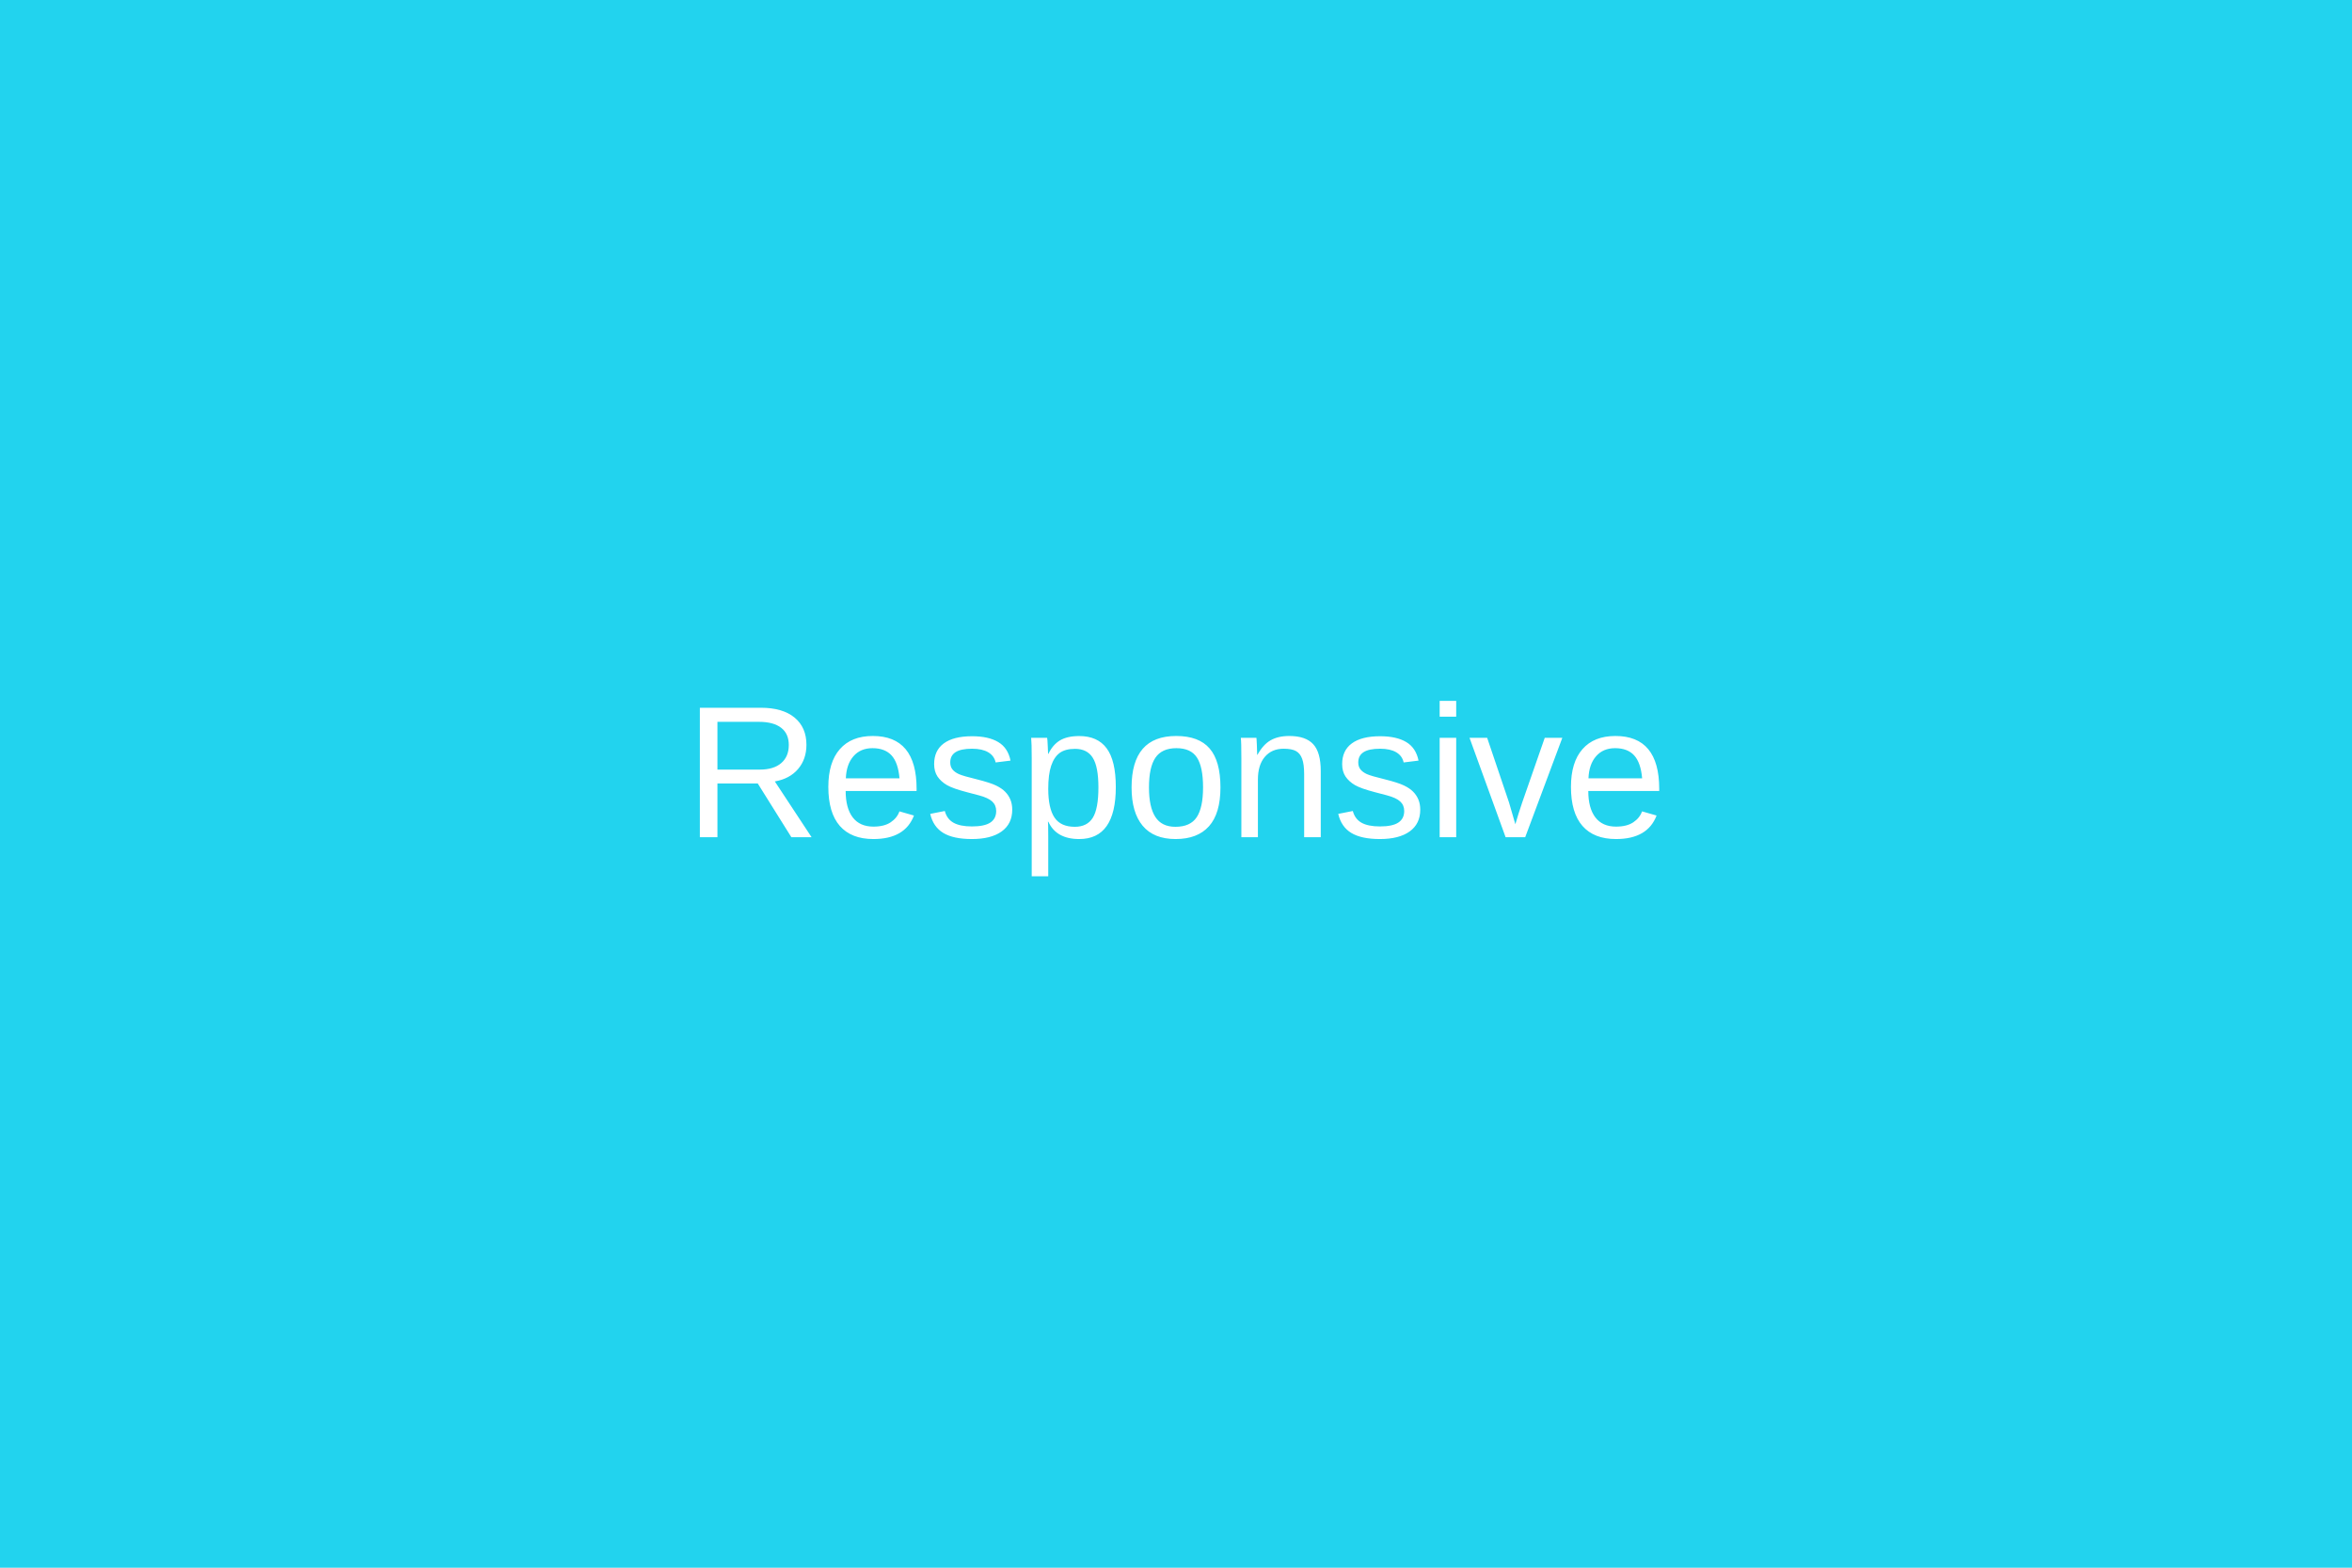
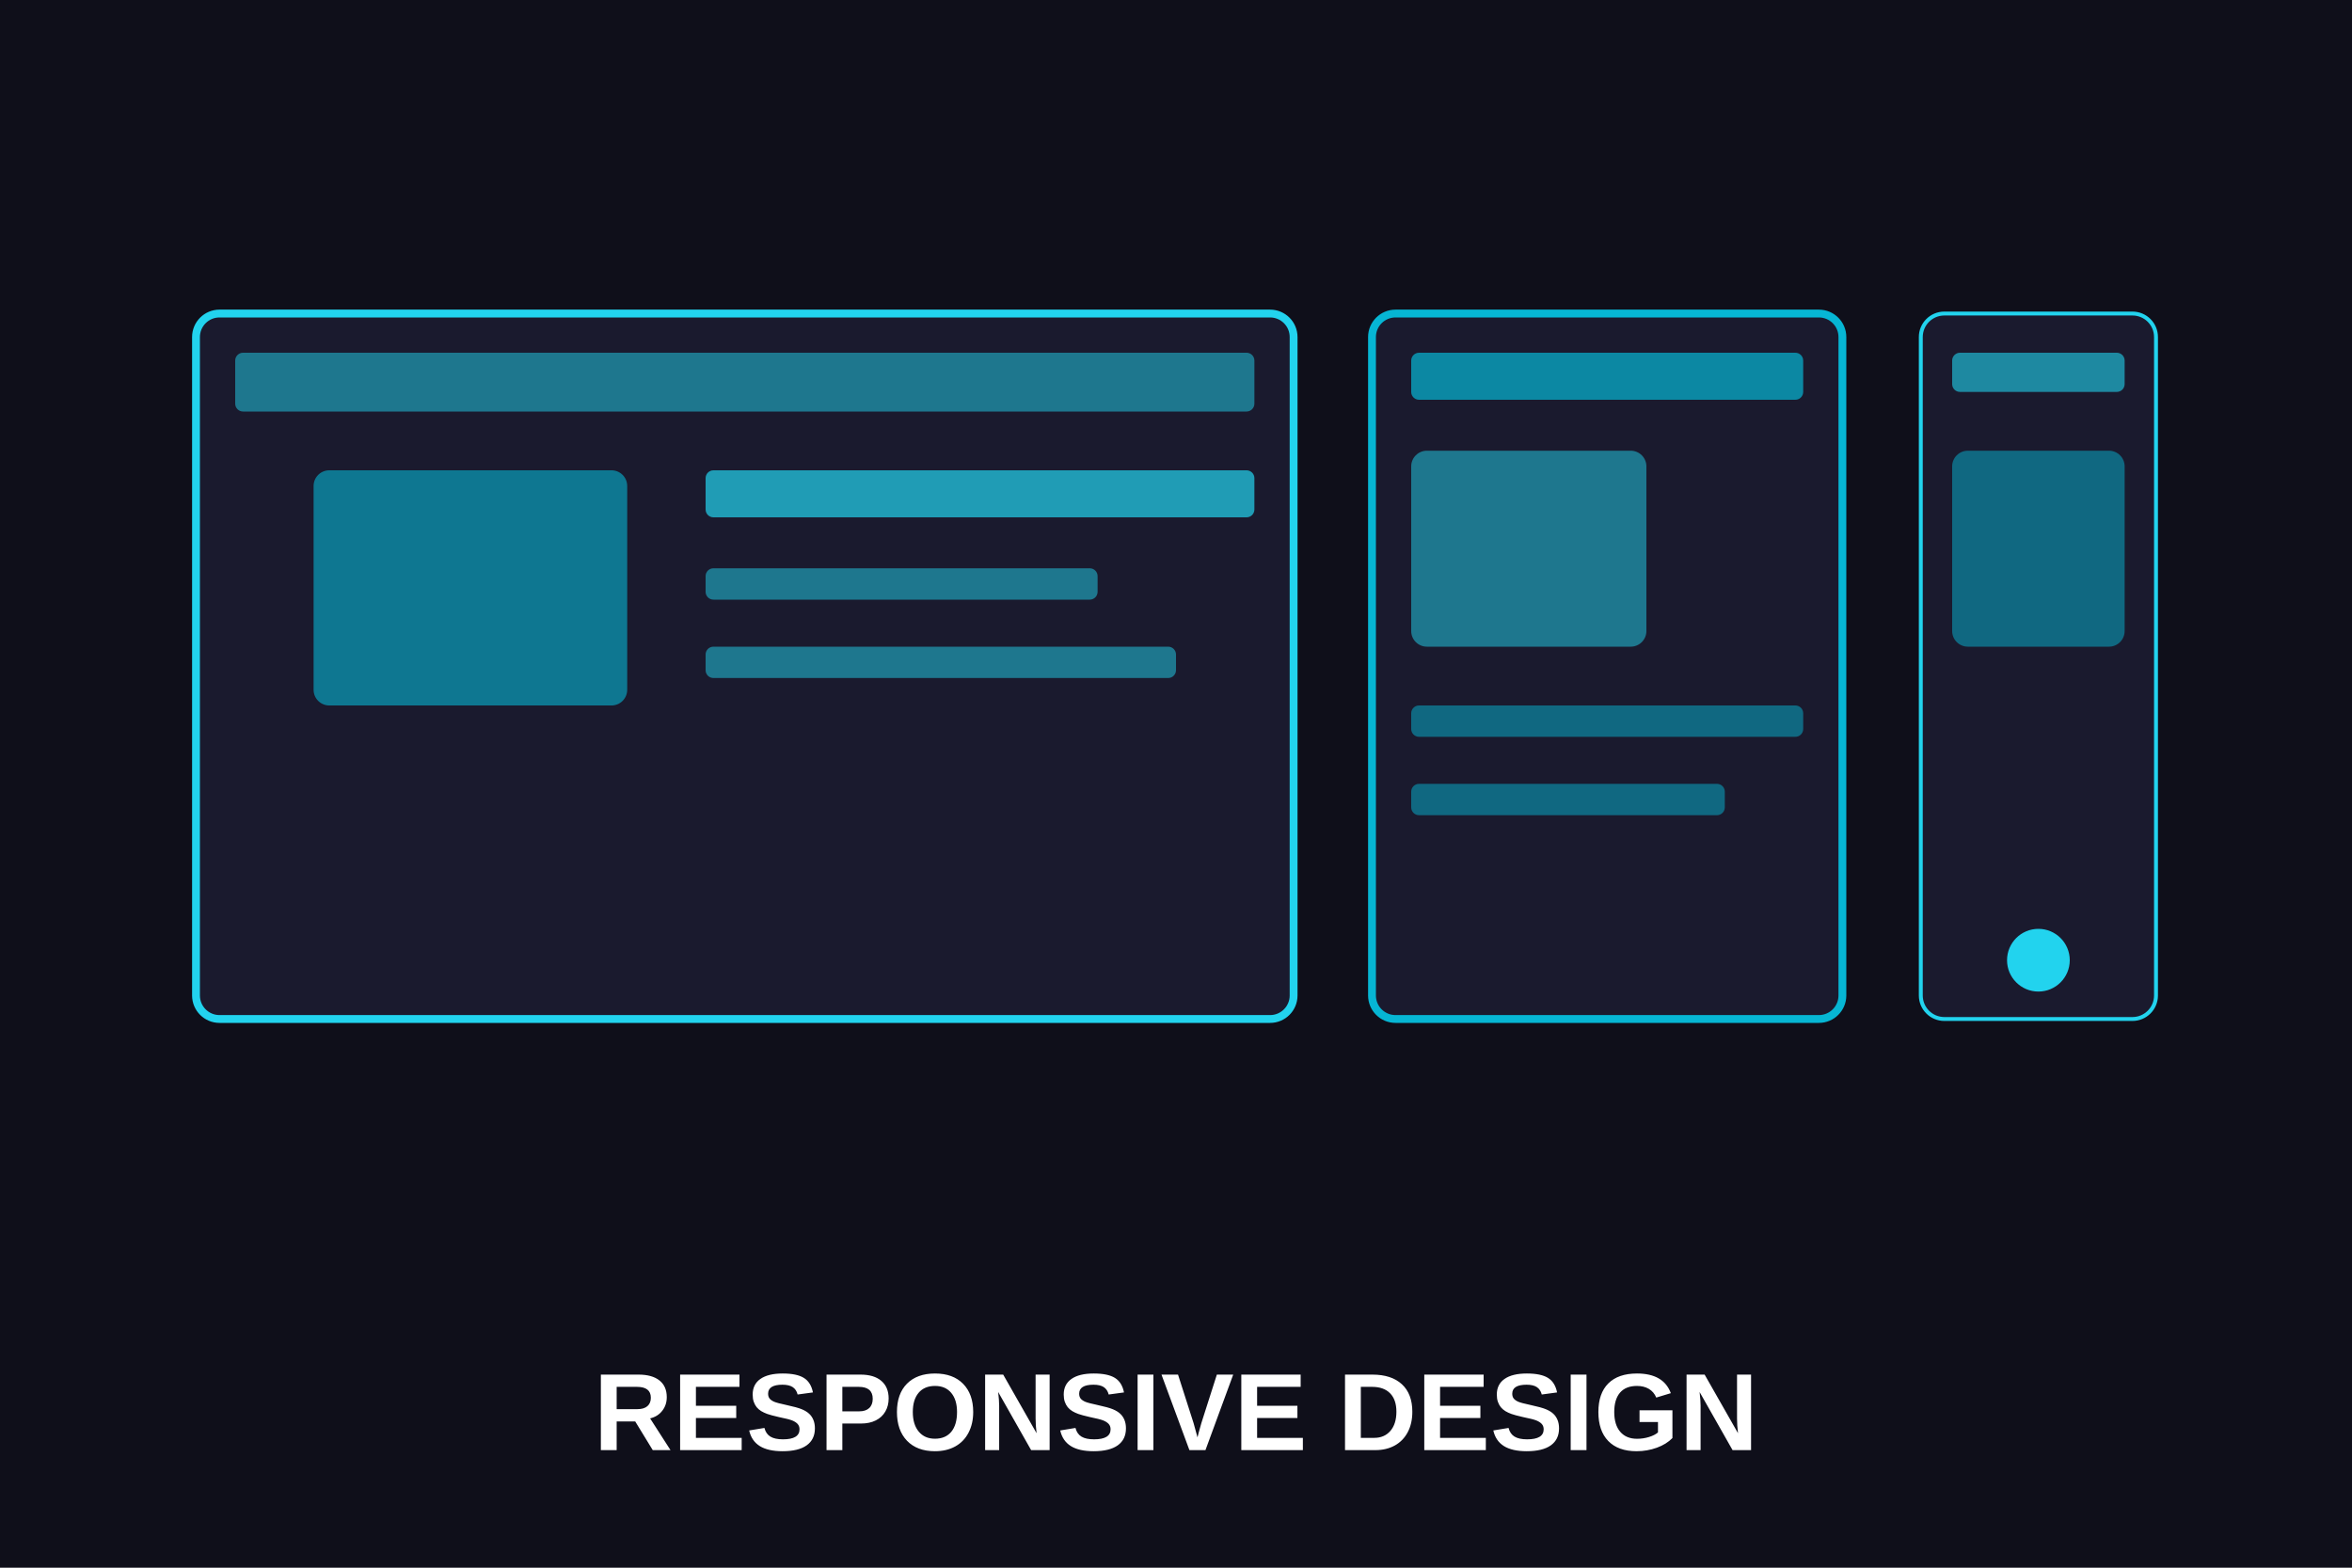
<svg xmlns="http://www.w3.org/2000/svg" width="600" height="400" viewBox="0 0 600 400">
-   <rect width="600" height="400" fill="#22d3ee" />
-   <text x="300" y="200" font-family="Arial, sans-serif" font-size="48" fill="white" text-anchor="middle" dominant-baseline="middle">Responsive</text>
+   <defs>
+     <linearGradient id="respGrad" x1="0%" y1="0%" x2="100%" y2="100%">
+       <stop offset="0%" style="stop-color:#22d3ee;stop-opacity:1" />
+       <stop offset="100%" style="stop-color:#06b6d4;stop-opacity:1" />
+     </linearGradient>
+   </defs>
+   <rect width="600" height="400" fill="#0f0f1a" />
+   <rect x="50" y="80" width="280" height="180" rx="6" fill="#1a1a2e" stroke="#22d3ee" stroke-width="2" />
+   <rect x="60" y="90" width="260" height="15" rx="2" fill="#22d3ee" opacity="0.5" />
+   <rect x="80" y="120" width="80" height="60" rx="4" fill="#06b6d4" opacity="0.6" />
+   <rect x="180" y="120" width="140" height="12" rx="2" fill="#22d3ee" opacity="0.7" />
+   <rect x="180" y="145" width="100" height="8" rx="2" fill="#22d3ee" opacity="0.5" />
+   <rect x="180" y="165" width="120" height="8" rx="2" fill="#22d3ee" opacity="0.5" />
+   <rect x="350" y="80" width="120" height="180" rx="6" fill="#1a1a2e" stroke="#06b6d4" stroke-width="2" />
+   <rect x="360" y="90" width="100" height="12" rx="2" fill="#06b6d4" opacity="0.7" />
+   <rect x="360" y="115" width="60" height="50" rx="4" fill="#22d3ee" opacity="0.5" />
+   <rect x="360" y="180" width="100" height="8" rx="2" fill="#06b6d4" opacity="0.5" />
+   <rect x="360" y="200" width="80" height="8" rx="2" fill="#06b6d4" opacity="0.5" />
+   <rect x="490" y="80" width="60" height="180" rx="6" fill="#1a1a2e" stroke="#22d3ee" stroke-width="1" />
+   <rect x="498" y="90" width="44" height="10" rx="2" fill="#22d3ee" opacity="0.6" />
+   <rect x="498" y="115" width="44" height="50" rx="4" fill="#06b6d4" opacity="0.5" />
+   <circle cx="520" cy="245" r="8" fill="#22d3ee" />
+   <text x="300" y="370" font-family="Arial" font-size="28" fill="white" text-anchor="middle" font-weight="bold">RESPONSIVE DESIGN</text>
</svg>
